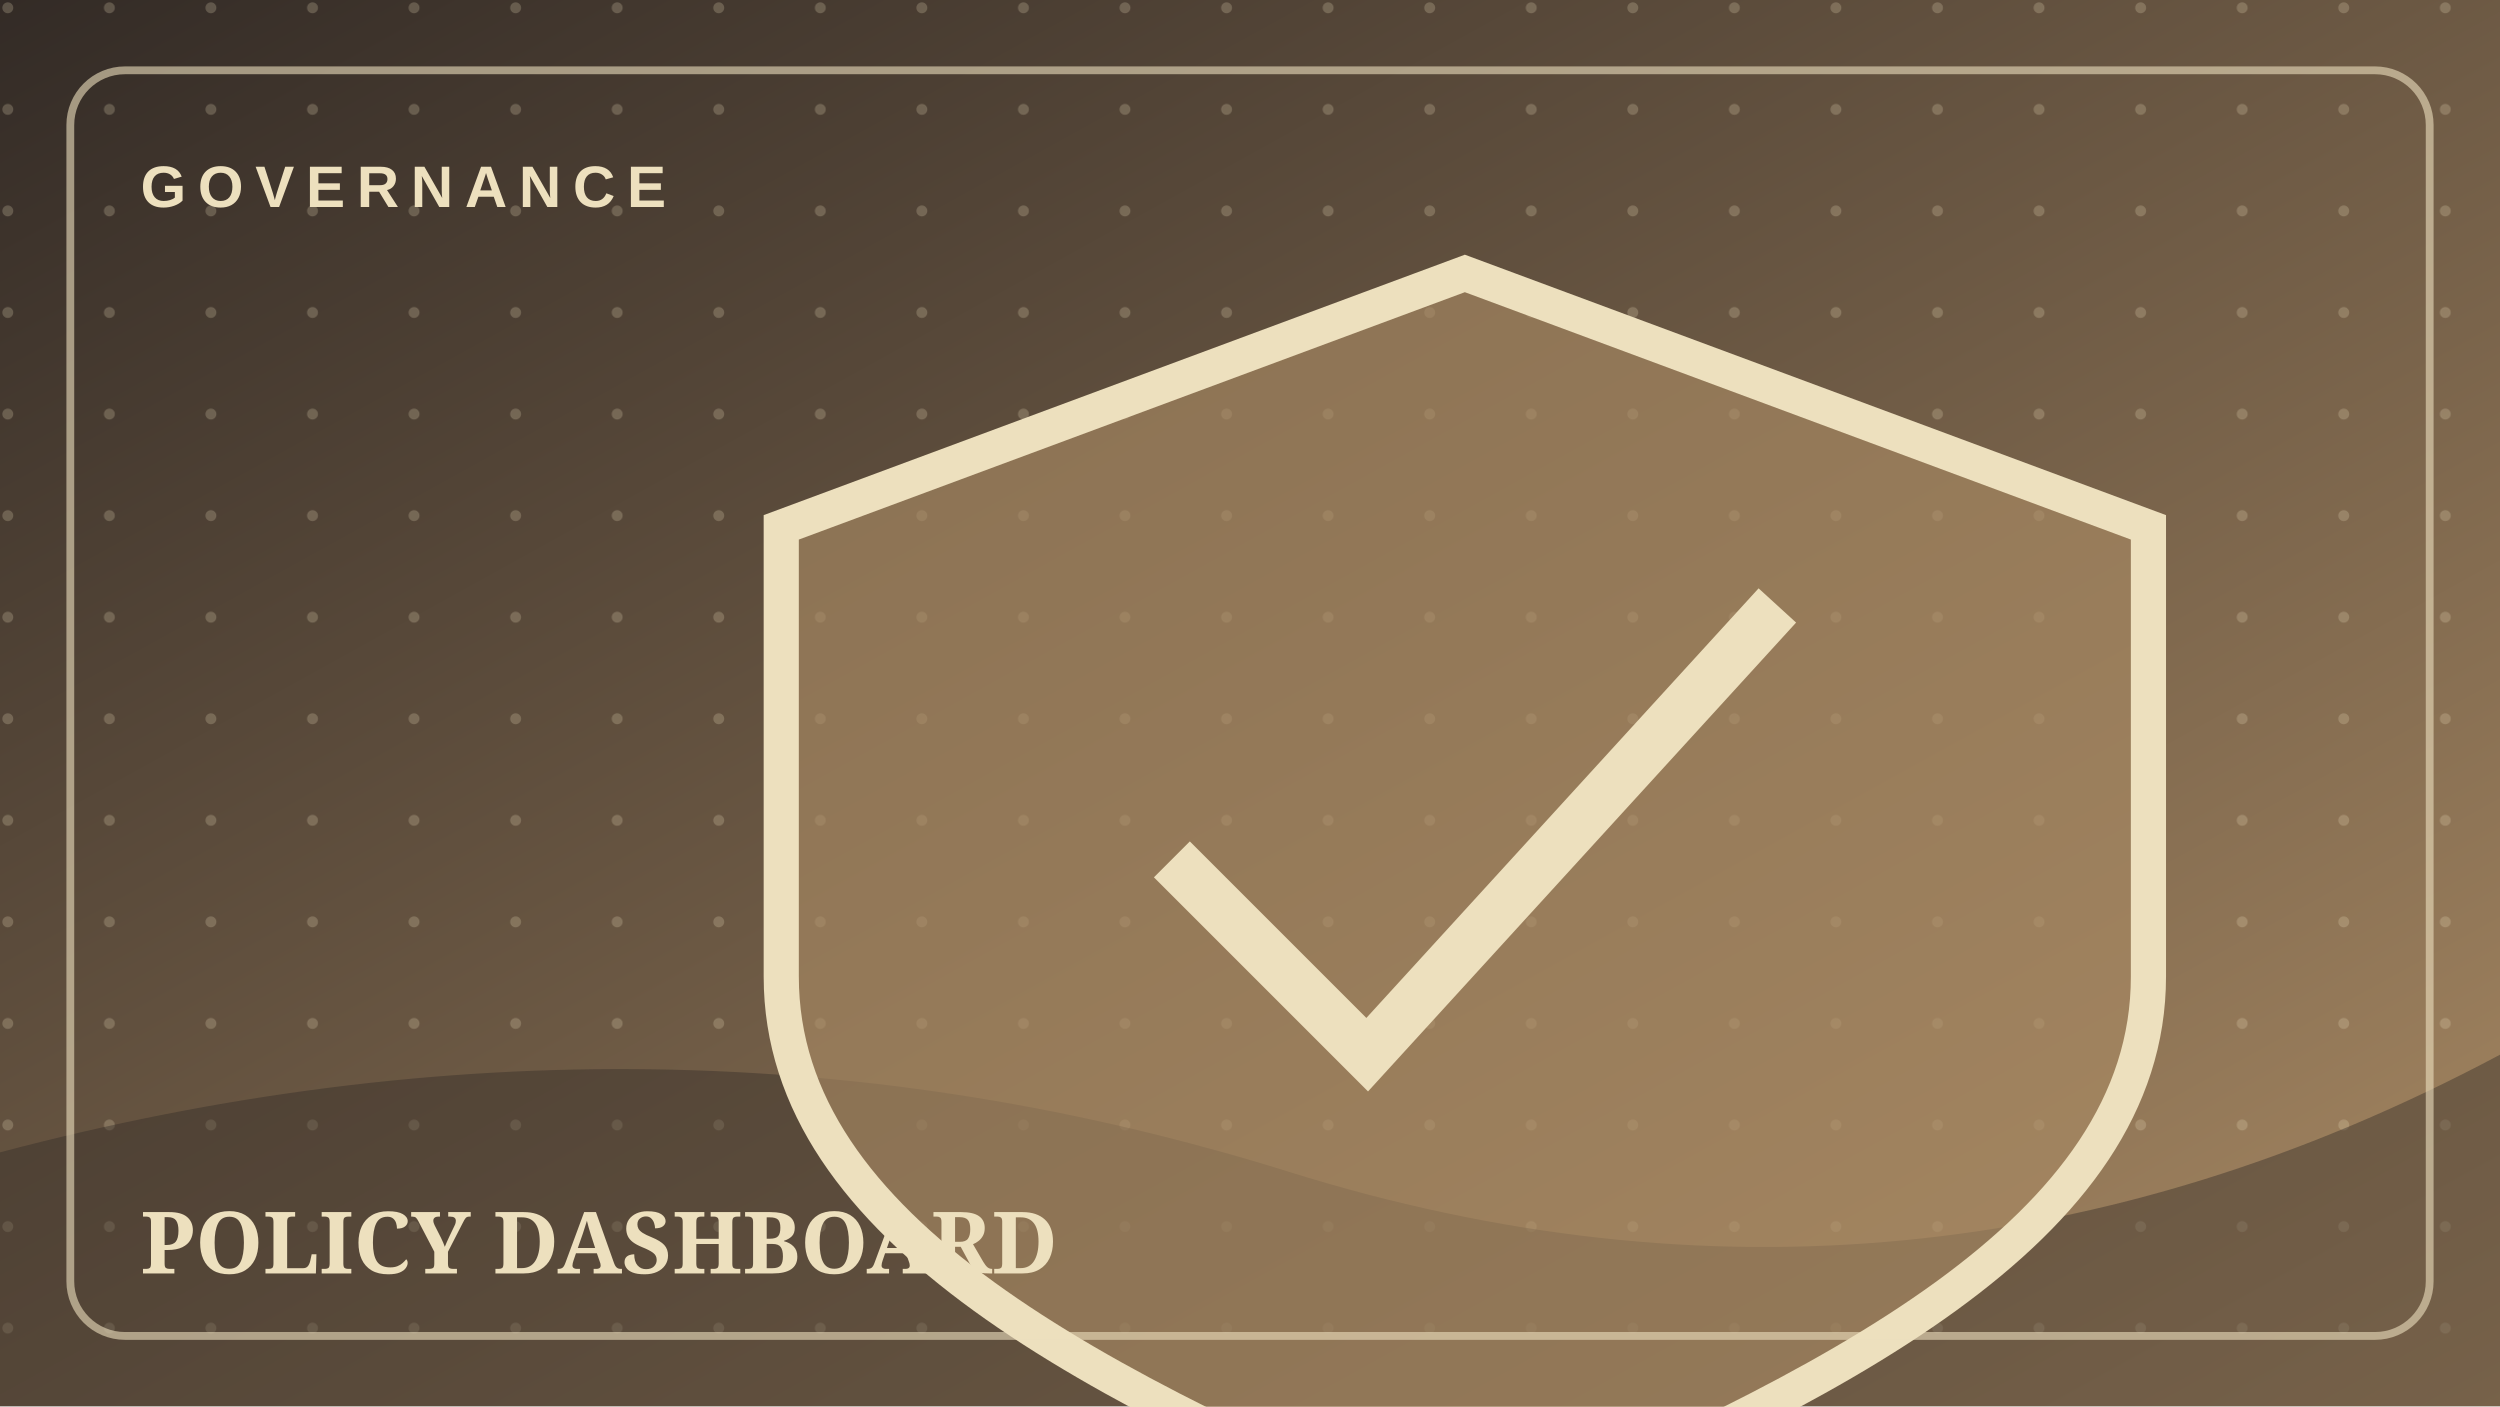
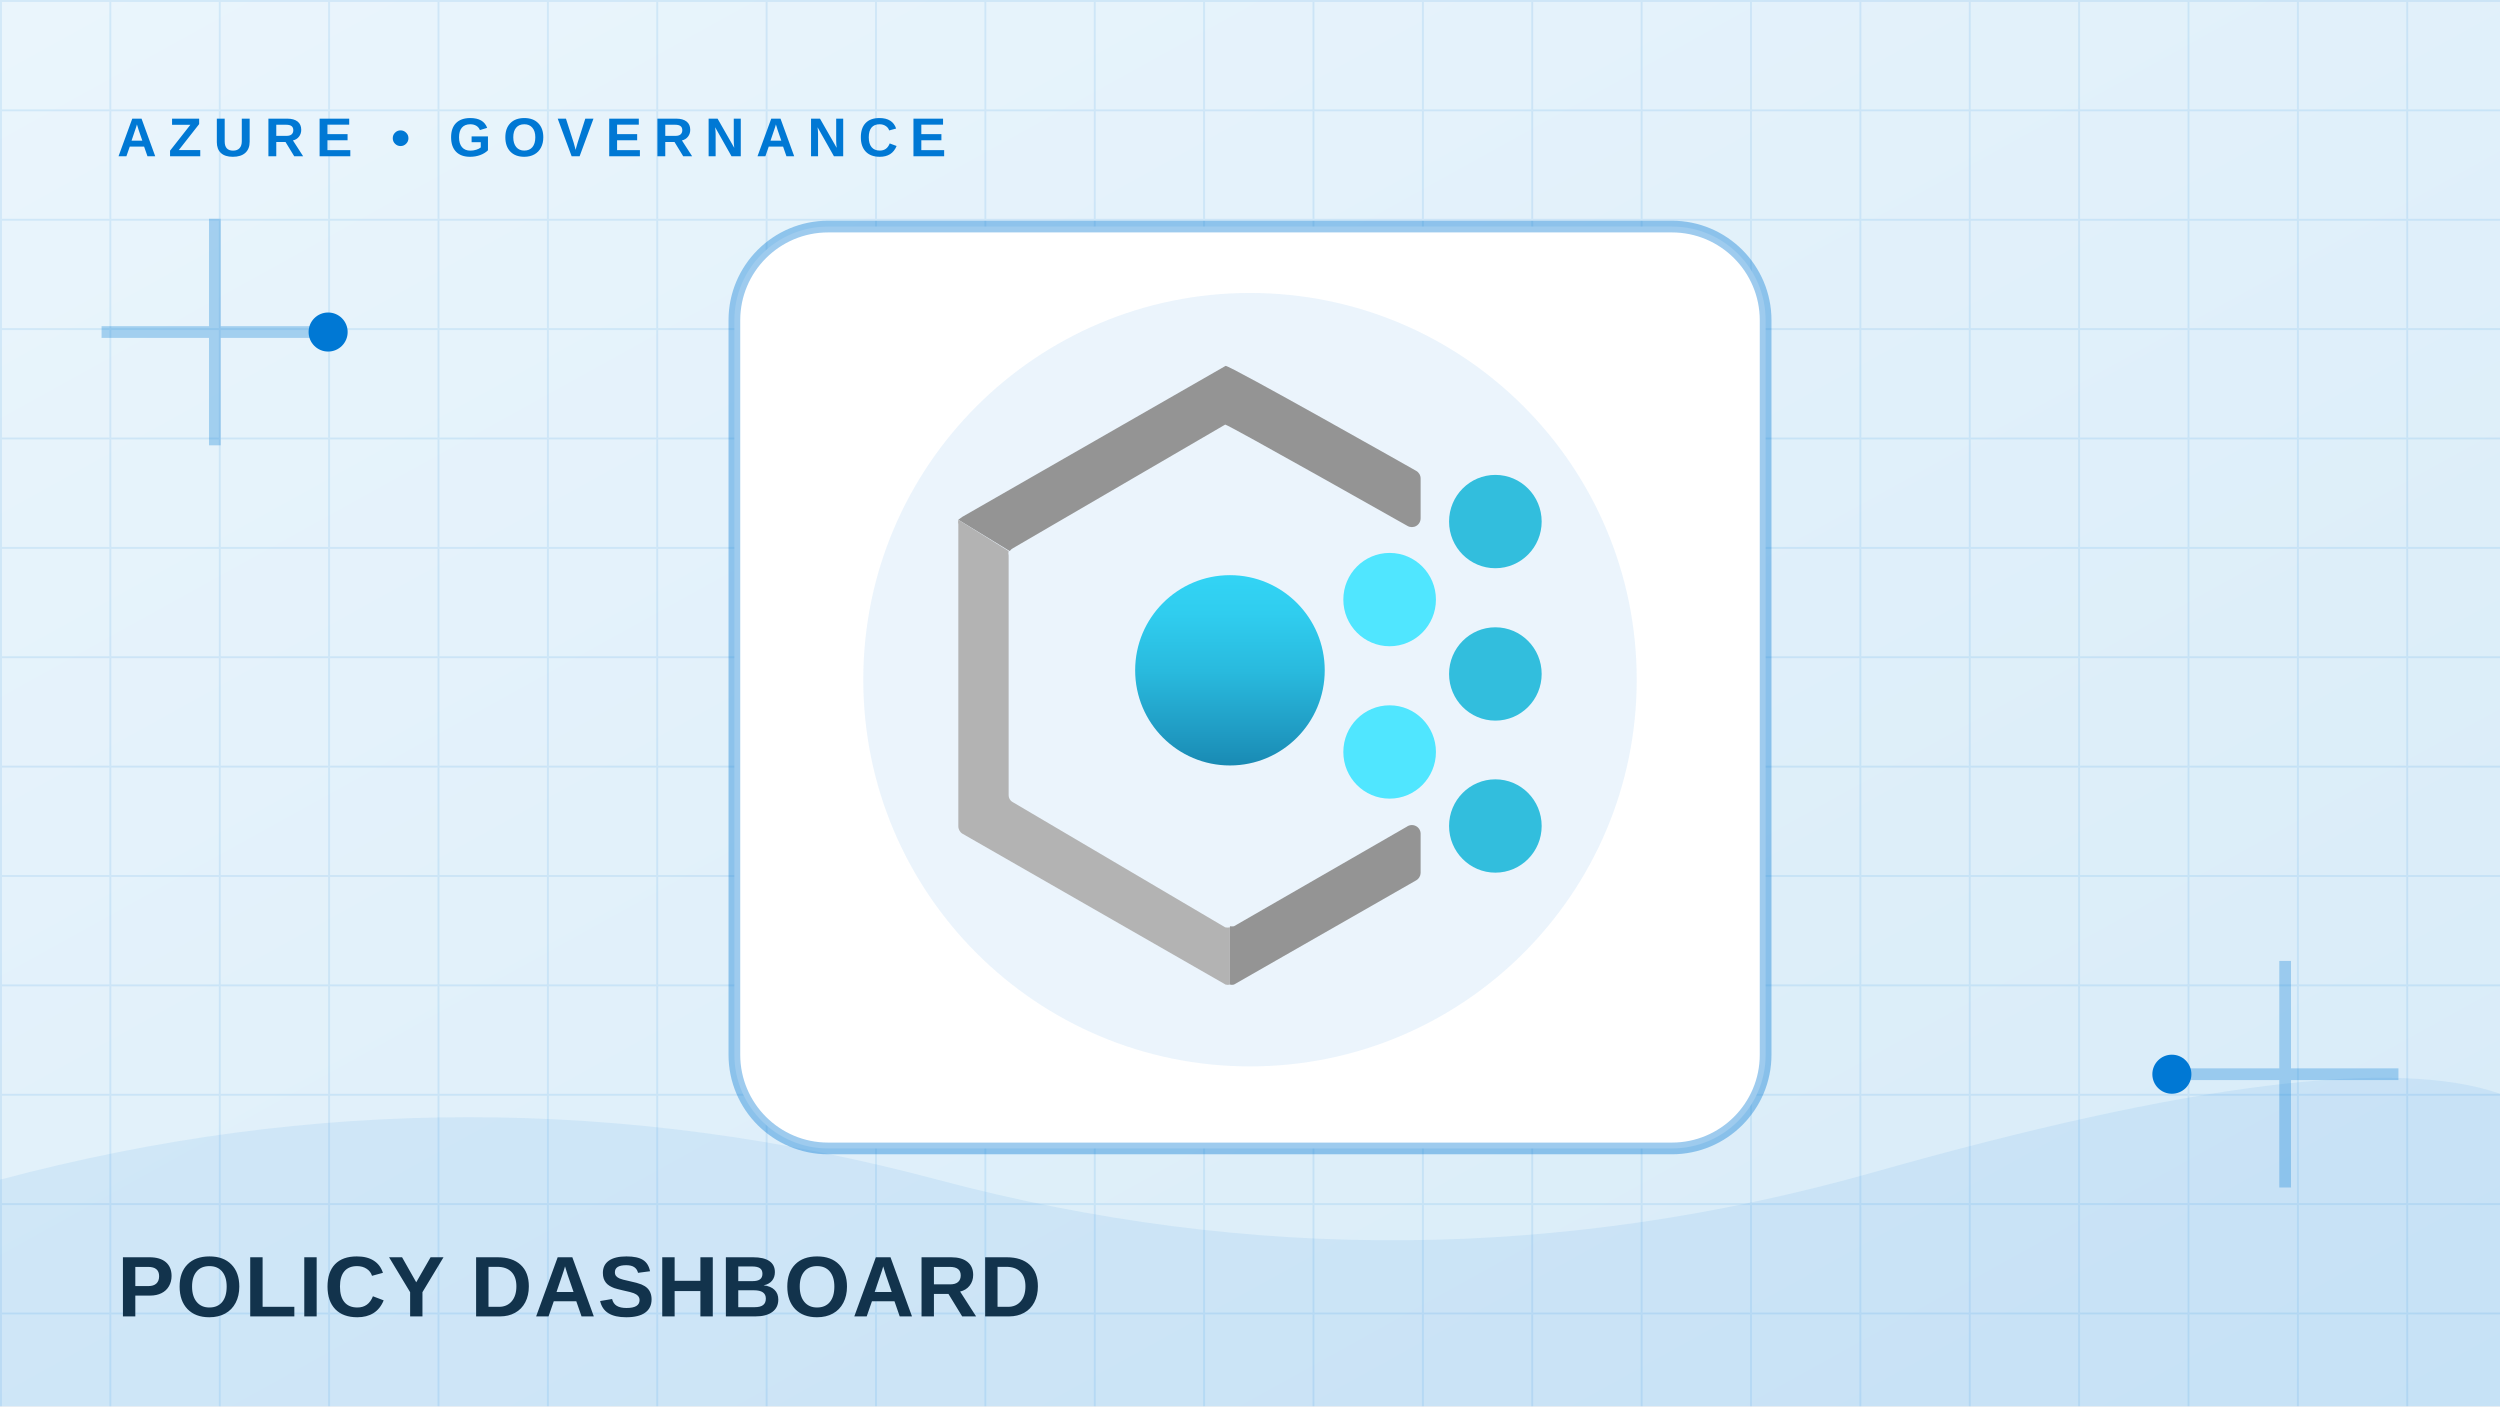
- <svg xmlns="http://www.w3.org/2000/svg" width="640" height="360" viewBox="0 0 640 360">
+ <svg xmlns="http://www.w3.org/2000/svg" width="640" height="360" viewBox="0 0 640 360" role="img" aria-label="POLICY DASHBOARD with Azure POLICY icon">
  <defs>
-     <linearGradient id="g" x2="1" y2="1">
-       <stop stop-color="#332b26" />
-       <stop offset="1" stop-color="#a88963" />
+     <linearGradient id="bg" x2="1" y2="1">
+       <stop stop-color="#eaf5fc" />
+       <stop offset="1" stop-color="#d7ebf8" />
    </linearGradient>
-     <pattern id="p" width="26" height="26" patternUnits="userSpaceOnUse">
-       <circle cx="2" cy="2" r="1.4" fill="#ede0be" opacity=".23" />
+     <pattern id="grid" width="28" height="28" patternUnits="userSpaceOnUse">
+       <path d="M28 0H0V28" fill="none" stroke="#0078d4" stroke-opacity=".1" stroke-width="1" />
    </pattern>
  </defs>
-   <rect width="640" height="360" fill="url(#g)" />
-   <rect width="640" height="360" fill="url(#p)" />
-   <path d="M0 295Q170 250 330 300T640 270V360H0Z" fill="#332b26" fill-opacity=".42" />
-   <path d="M375 70l175 65v115c0 65-80 105-175 145-95-40-175-80-175-145V135z" fill="#a88963" fill-opacity=".65" stroke="#ede0be" stroke-width="9" />
-   <path d="M300 220l50 50 105-115" fill="none" stroke="#ede0be" stroke-width="13" />
-   <rect x="18" y="18" width="604" height="324" rx="14" fill="none" stroke="#ede0be" stroke-opacity=".6" stroke-width="2" />
-   <text x="36" y="53" fill="#ede0be" font-family="Arial,sans-serif" font-size="15" letter-spacing="3" font-weight="bold">GOVERNANCE</text>
-   <text x="36" y="326" fill="#ede0be" font-family="Georgia,serif" font-size="22" font-weight="bold">POLICY DASHBOARD</text>
+   <rect width="640" height="360" fill="url(#bg)" />
+   <rect width="640" height="360" fill="url(#grid)" />
+   <path d="M0 302Q120 270 240 302T480 300T640 280V360H0Z" fill="#0078d4" fill-opacity=".08" />
+   <rect x="188" y="58" width="264" height="236" rx="24" fill="#fff" stroke="#0078d4" stroke-opacity=".38" stroke-width="3" />
+   <circle cx="320" cy="174" r="99" fill="#0078d4" fill-opacity=".08" />
+   <svg x="236" y="89" width="168" height="168" viewBox="0, 0, 18, 18" preserveAspectRatio="xMidYMid meet">
+     <defs>
+       <linearGradient x1="8.45" y1="11.47" x2="8.45" y2="6.24" gradientUnits="userSpaceOnUse" id="a7f731a9-5c58-44f4-8037-3c3627e98008">
+         <stop offset="0%" stop-color="#198AB3" />
+         <stop offset="16%" stop-color="#1F9AC2" />
+         <stop offset="50%" stop-color="#29BADE" />
+         <stop offset="80%" stop-color="#30CDEF" />
+         <stop offset="100%" stop-color="#32D4F5" />
+       </linearGradient>
+     </defs>
+     <ellipse cx="8.45" cy="8.85" rx="2.6" ry="2.61" style="fill:url(#a7f731a9-5c58-44f4-8037-3c3627e98008);" />
+     <ellipse cx="15.73" cy="4.77" rx="1.27" ry="1.28" style="fill:#32BEDD;" />
+     <ellipse cx="15.73" cy="8.95" rx="1.27" ry="1.28" style="fill:#32BEDD;" />
+     <ellipse cx="15.73" cy="13.12" rx="1.27" ry="1.28" style="fill:#32BEDD;" />
+     <ellipse cx="12.83" cy="6.91" rx="1.27" ry="1.28" style="fill:#50E6FF;" />
+     <ellipse cx="12.83" cy="11.09" rx="1.27" ry="1.28" style="fill:#50E6FF;" />
+     <path d="M2.41 5.58 A0.24 0.24 0 0 1 2.5 5.5 L8.32 2.11 c0.08 0 5 2.78 5 2.78 a0.24 0.24 0 0 0 0.36 -0.21 V3.59 a0.24 0.24 0 0 0 -0.12 -0.21 S8.4 0.46 8.33 0.5 L1.11 4.64 L1 4.72 Z" style="fill:#949494;" />
+     <path d="M13.3 13.14 L8.56 15.87 a0.35 0.35 0 0 1 -0.11 0 v1.6 a0.2 0.2 0 0 0 0.11 0 l5 -2.86 a0.24 0.24 0 0 0 0.12 -0.2 V13.35 A0.24 0.24 0 0 0 13.3 13.14 Z" style="fill:#949494;" />
+     <path d="M8.45 15.9 a0.31 0.31 0 0 1 -0.13 0 L2.5 12.47 a0.22 0.22 0 0 1 -0.12 -0.2 V5.7 a0.27 0.27 0 0 1 0 -0.12 L1 4.72 a0.28 0.28 0 0 0 0 0.13 v8.27 a0.24 0.24 0 0 0 0.11 0.21 l7.22 4.14 a0.24 0.24 0 0 0 0.12 0 Z" style="fill:#B3B3B3;" />
+   </svg>
+   <path d="M26 85h58m-29-29v58M556 275h58m-29-29v58" stroke="#0078d4" stroke-opacity=".3" stroke-width="3" />
+   <circle cx="84" cy="85" r="5" fill="#0078d4" />
+   <circle cx="556" cy="275" r="5" fill="#0078d4" />
+   <text x="30" y="40" fill="#0078d4" font-family="Arial,sans-serif" font-size="14" font-weight="700" letter-spacing="3">AZURE • GOVERNANCE</text>
+   <text x="30" y="337" fill="#12334c" font-family="Arial,sans-serif" font-size="22" font-weight="700" letter-spacing=".4">POLICY DASHBOARD</text>
</svg>
